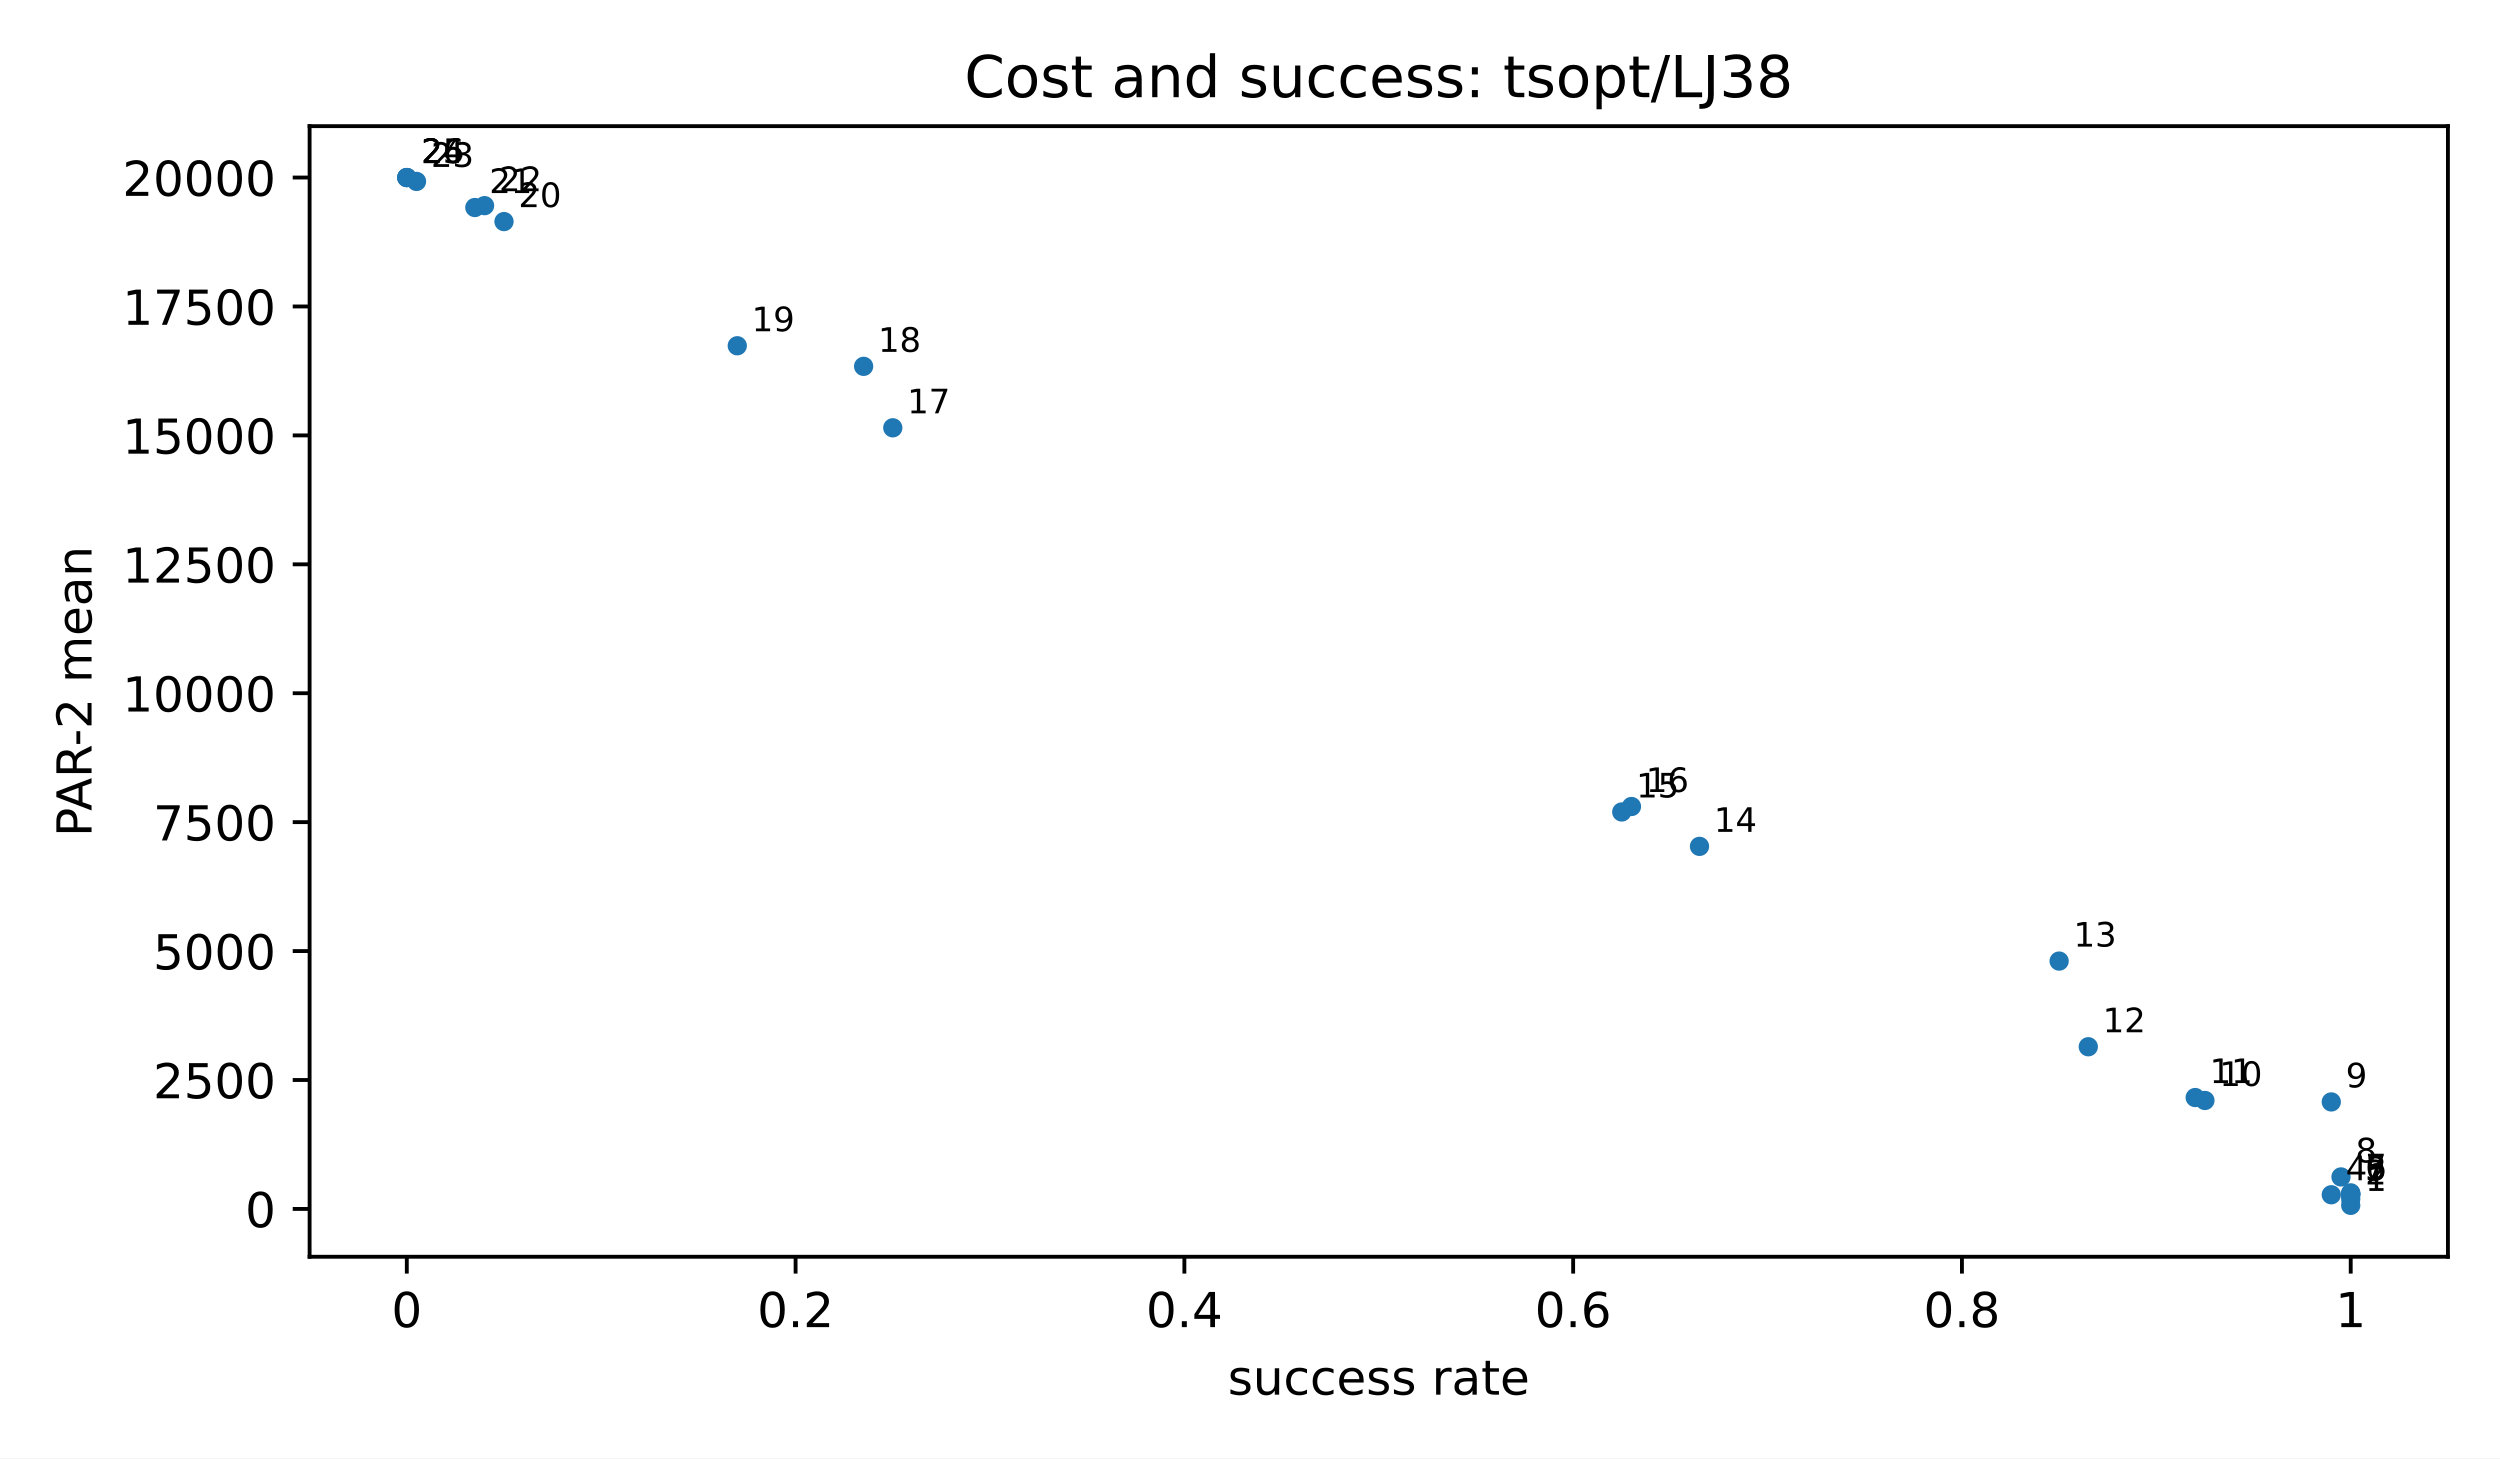
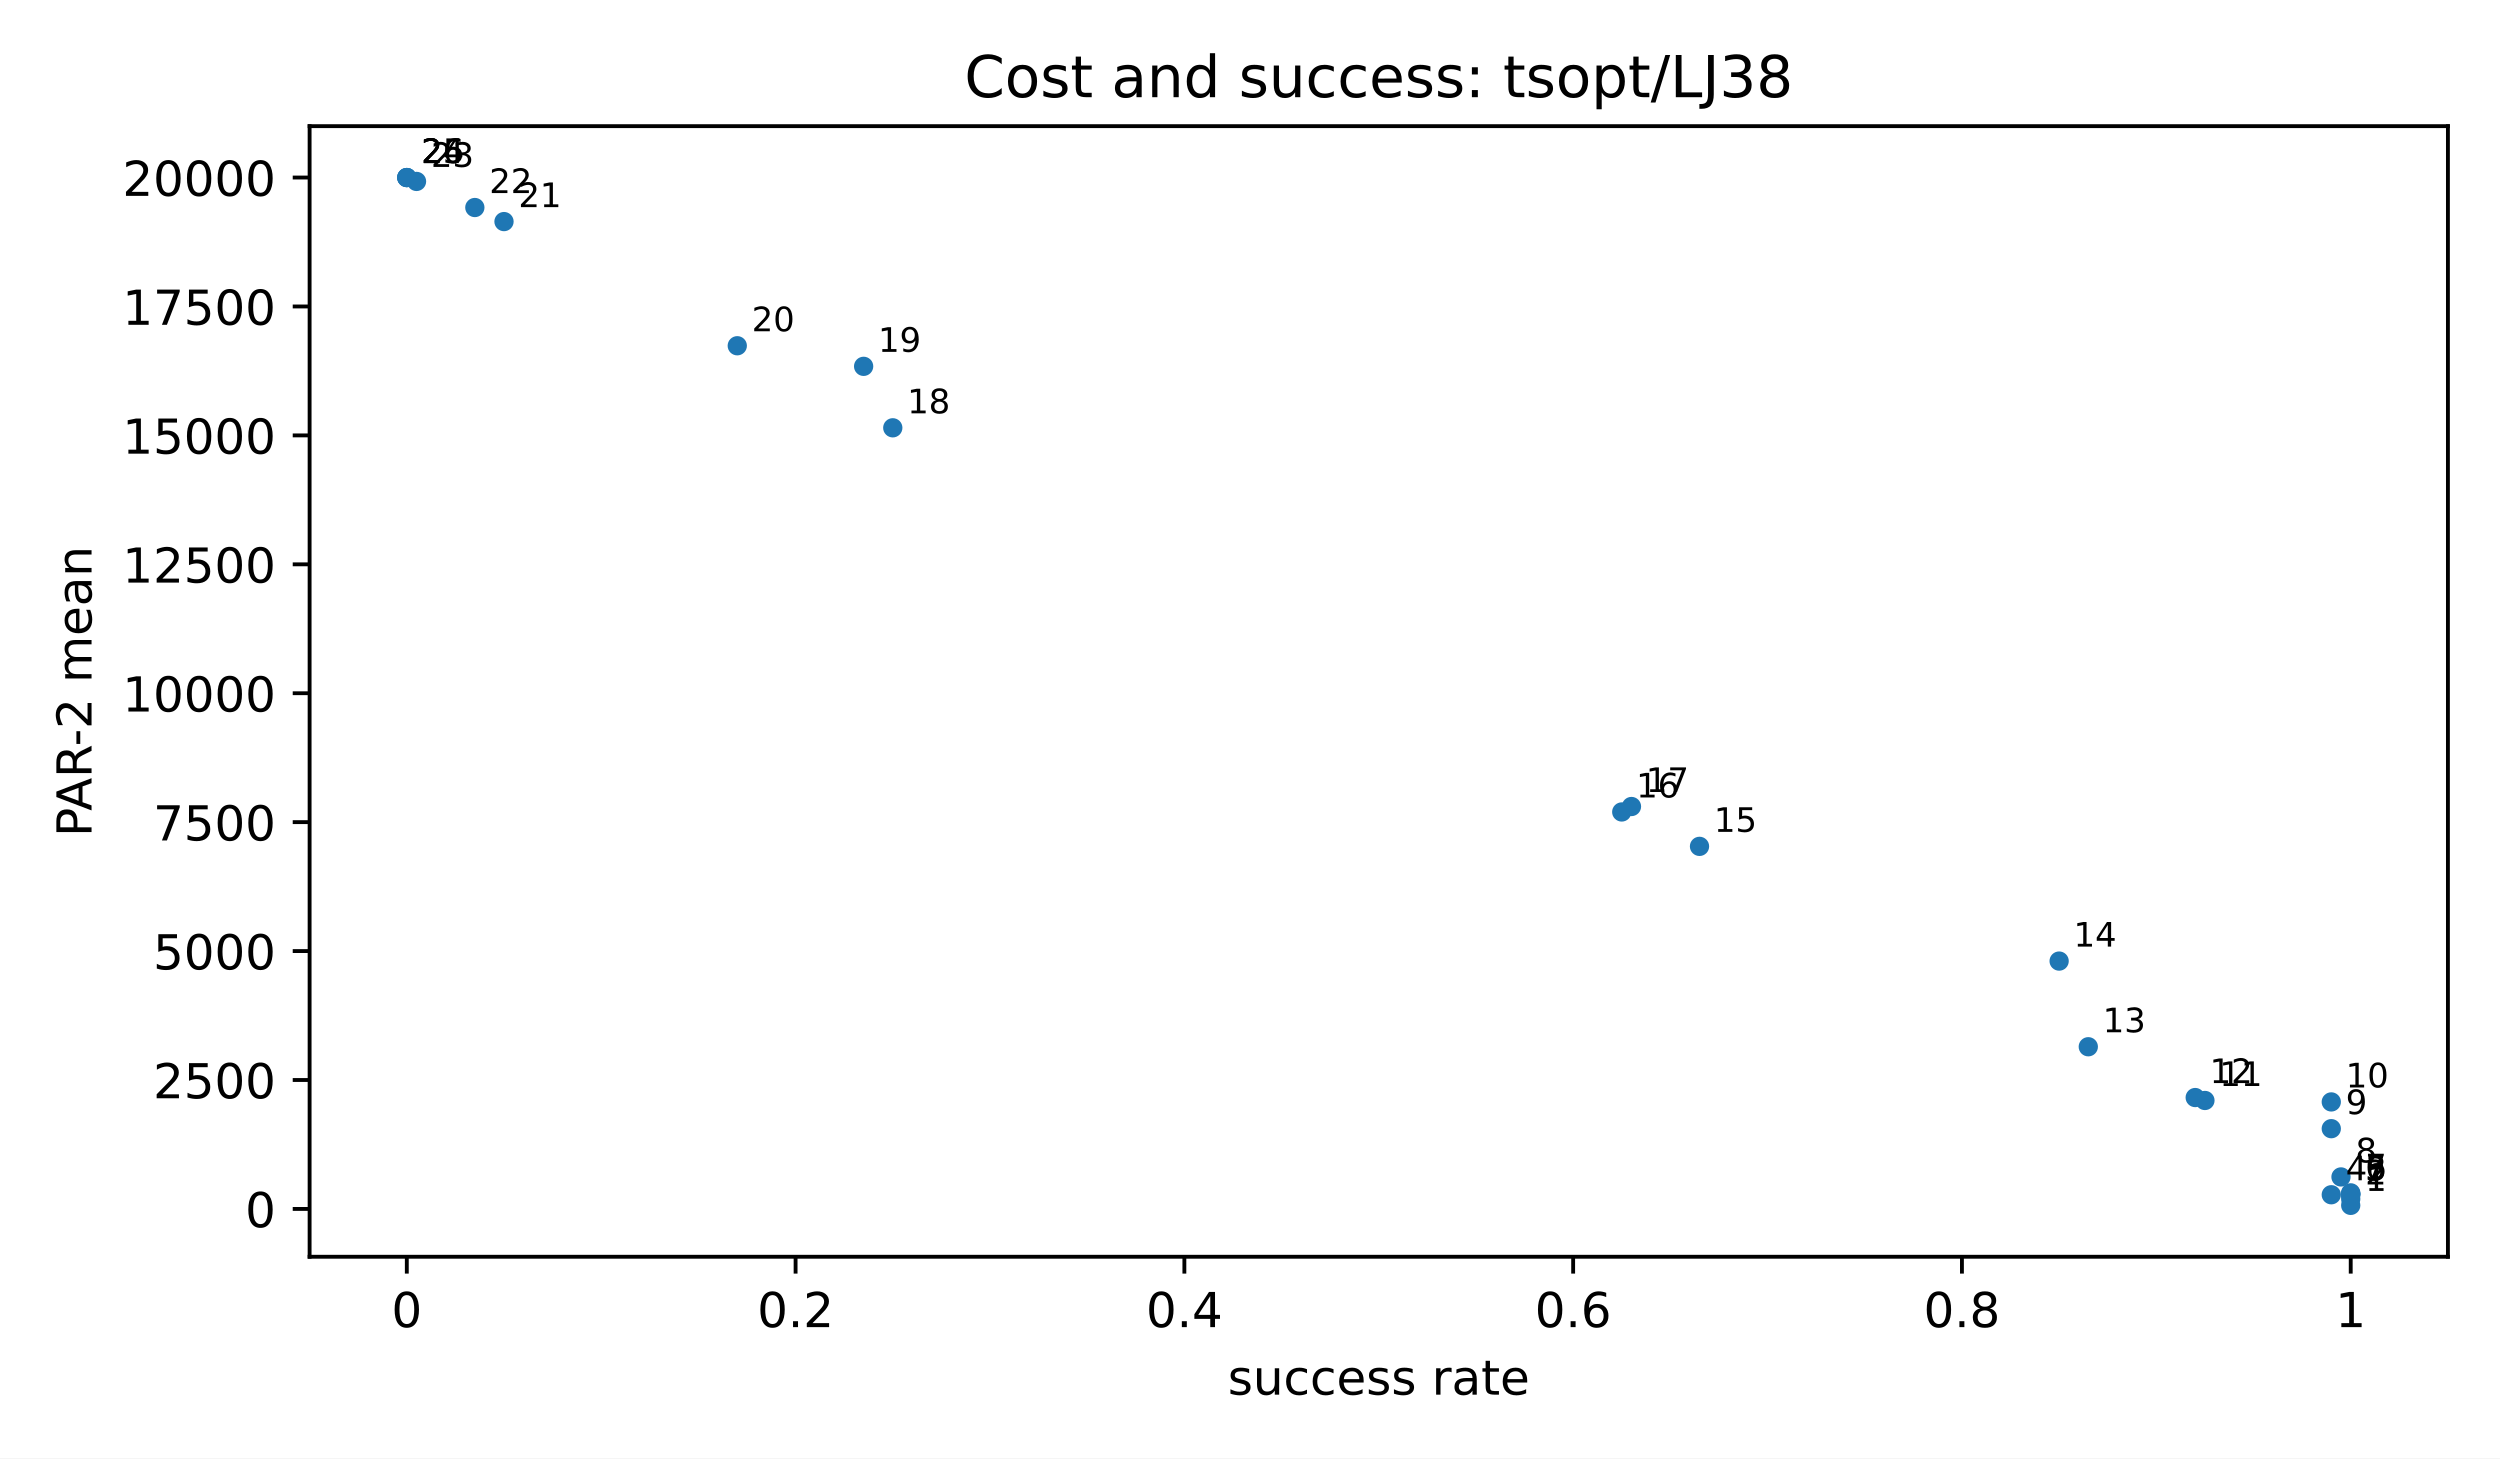
<svg xmlns="http://www.w3.org/2000/svg" xmlns:xlink="http://www.w3.org/1999/xlink" width="518.4pt" height="302.4pt" viewBox="0 0 518.4 302.4" version="1.1">
  <defs>
    <style type="text/css">*{stroke-linejoin: round; stroke-linecap: butt}</style>
  </defs>
  <g id="figure_1">
    <g id="patch_1">
      <path d="M 0 302.4  L 518.4 302.4  L 518.4 0  L 0 0  z " style="fill: #ffffff" />
    </g>
    <g id="axes_1">
      <g id="patch_2">
        <path d="M 64.2 260.6  L 507.6 260.6  L 507.6 26.16  L 64.2 26.16  z " style="fill: #ffffff" />
      </g>
      <g id="PathCollection_1">
        <defs>
          <path id="m2d8934182f" d="M 0 2  C 0.53 2 1.039 1.789 1.414 1.414  C 1.789 1.039 2 0.53 2 0  C 2 -0.53 1.789 -1.039 1.414 -1.414  C 1.039 -1.789 0.53 -2 0 -2  C -0.53 -2 -1.039 -1.789 -1.414 -1.414  C -1.789 -1.039 -2 -0.53 -2 0  C -2 0.53 -1.789 1.039 -1.414 1.414  C -1.039 1.789 -0.53 2 0 2  z " />
        </defs>
        <g clip-path="url(#p3300185fd4)">
          <use xlink:href="#m2d8934182f" x="487.445" y="249.944" style="fill: #1f77b4" />
          <use xlink:href="#m2d8934182f" x="487.445" y="248.619" style="fill: #1f77b4" />
          <use xlink:href="#m2d8934182f" x="487.445" y="247.782" style="fill: #1f77b4" />
          <use xlink:href="#m2d8934182f" x="483.415" y="247.744" style="fill: #1f77b4" />
          <use xlink:href="#m2d8934182f" x="487.445" y="247.681" style="fill: #1f77b4" />
          <use xlink:href="#m2d8934182f" x="487.445" y="247.548" style="fill: #1f77b4" />
          <use xlink:href="#m2d8934182f" x="487.445" y="247.351" style="fill: #1f77b4" />
          <use xlink:href="#m2d8934182f" x="485.43" y="244.05" style="fill: #1f77b4" />
+           <use xlink:href="#m2d8934182f" x="483.415" y="234.042" style="fill: #1f77b4" />
          <use xlink:href="#m2d8934182f" x="483.415" y="228.496" style="fill: #1f77b4" />
          <use xlink:href="#m2d8934182f" x="457.214" y="228.194" style="fill: #1f77b4" />
          <use xlink:href="#m2d8934182f" x="455.198" y="227.587" style="fill: #1f77b4" />
          <use xlink:href="#m2d8934182f" x="433.028" y="217.054" style="fill: #1f77b4" />
          <use xlink:href="#m2d8934182f" x="426.982" y="199.29" style="fill: #1f77b4" />
          <use xlink:href="#m2d8934182f" x="352.41" y="175.502" style="fill: #1f77b4" />
          <use xlink:href="#m2d8934182f" x="336.286" y="168.369" style="fill: #1f77b4" />
          <use xlink:href="#m2d8934182f" x="338.302" y="167.238" style="fill: #1f77b4" />
          <use xlink:href="#m2d8934182f" x="185.127" y="88.71" style="fill: #1f77b4" />
          <use xlink:href="#m2d8934182f" x="179.081" y="75.964" style="fill: #1f77b4" />
          <use xlink:href="#m2d8934182f" x="152.88" y="71.696" style="fill: #1f77b4" />
          <use xlink:href="#m2d8934182f" x="104.509" y="45.947" style="fill: #1f77b4" />
          <use xlink:href="#m2d8934182f" x="98.463" y="43.031" style="fill: #1f77b4" />
-           <use xlink:href="#m2d8934182f" x="100.478" y="42.644" style="fill: #1f77b4" />
          <use xlink:href="#m2d8934182f" x="86.37" y="37.621" style="fill: #1f77b4" />
          <use xlink:href="#m2d8934182f" x="84.355" y="36.816" style="fill: #1f77b4" />
          <use xlink:href="#m2d8934182f" x="84.355" y="36.816" style="fill: #1f77b4" />
          <use xlink:href="#m2d8934182f" x="84.355" y="36.816" style="fill: #1f77b4" />
        </g>
      </g>
      <g id="matplotlib.axis_1">
        <g id="xtick_1">
          <g id="line2d_1">
            <defs>
              <path id="m8ea4d47d77" d="M 0 0  L 0 3.5  " style="stroke: #000000; stroke-width: 0.8" />
            </defs>
            <g>
              <use xlink:href="#m8ea4d47d77" x="84.355" y="260.6" style="stroke: #000000; stroke-width: 0.8" />
            </g>
          </g>
          <g id="text_1">
            <text style="font-size: 10px; font-family: 'DejaVu Sans', 'Bitstream Vera Sans', 'Computer Modern Sans Serif', 'Lucida Grande', 'Verdana', 'Geneva', 'Lucid', 'Arial', 'Helvetica', 'Avant Garde', sans-serif; text-anchor: middle" x="84.355" y="275.198" transform="rotate(-0 84.35455 275.1977)">0</text>
          </g>
        </g>
        <g id="xtick_2">
          <g id="line2d_2">
            <g>
              <use xlink:href="#m8ea4d47d77" x="164.973" y="260.6" style="stroke: #000000; stroke-width: 0.8" />
            </g>
          </g>
          <g id="text_2">
            <text style="font-size: 10px; font-family: 'DejaVu Sans', 'Bitstream Vera Sans', 'Computer Modern Sans Serif', 'Lucida Grande', 'Verdana', 'Geneva', 'Lucid', 'Arial', 'Helvetica', 'Avant Garde', sans-serif; text-anchor: middle" x="164.973" y="275.198" transform="rotate(-0 164.9727 275.1977)">0.2</text>
          </g>
        </g>
        <g id="xtick_3">
          <g id="line2d_3">
            <g>
              <use xlink:href="#m8ea4d47d77" x="245.591" y="260.6" style="stroke: #000000; stroke-width: 0.8" />
            </g>
          </g>
          <g id="text_3">
            <text style="font-size: 10px; font-family: 'DejaVu Sans', 'Bitstream Vera Sans', 'Computer Modern Sans Serif', 'Lucida Grande', 'Verdana', 'Geneva', 'Lucid', 'Arial', 'Helvetica', 'Avant Garde', sans-serif; text-anchor: middle" x="245.591" y="275.198" transform="rotate(-0 245.5909 275.1977)">0.4</text>
          </g>
        </g>
        <g id="xtick_4">
          <g id="line2d_4">
            <g>
              <use xlink:href="#m8ea4d47d77" x="326.209" y="260.6" style="stroke: #000000; stroke-width: 0.8" />
            </g>
          </g>
          <g id="text_4">
            <text style="font-size: 10px; font-family: 'DejaVu Sans', 'Bitstream Vera Sans', 'Computer Modern Sans Serif', 'Lucida Grande', 'Verdana', 'Geneva', 'Lucid', 'Arial', 'Helvetica', 'Avant Garde', sans-serif; text-anchor: middle" x="326.209" y="275.198" transform="rotate(-0 326.2091 275.1977)">0.6</text>
          </g>
        </g>
        <g id="xtick_5">
          <g id="line2d_5">
            <g>
              <use xlink:href="#m8ea4d47d77" x="406.827" y="260.6" style="stroke: #000000; stroke-width: 0.8" />
            </g>
          </g>
          <g id="text_5">
            <text style="font-size: 10px; font-family: 'DejaVu Sans', 'Bitstream Vera Sans', 'Computer Modern Sans Serif', 'Lucida Grande', 'Verdana', 'Geneva', 'Lucid', 'Arial', 'Helvetica', 'Avant Garde', sans-serif; text-anchor: middle" x="406.827" y="275.198" transform="rotate(-0 406.8273 275.1977)">0.8</text>
          </g>
        </g>
        <g id="xtick_6">
          <g id="line2d_6">
            <g>
              <use xlink:href="#m8ea4d47d77" x="487.445" y="260.6" style="stroke: #000000; stroke-width: 0.8" />
            </g>
          </g>
          <g id="text_6">
            <text style="font-size: 10px; font-family: 'DejaVu Sans', 'Bitstream Vera Sans', 'Computer Modern Sans Serif', 'Lucida Grande', 'Verdana', 'Geneva', 'Lucid', 'Arial', 'Helvetica', 'Avant Garde', sans-serif; text-anchor: middle" x="487.445" y="275.198" transform="rotate(-0 487.4455 275.1977)">1</text>
          </g>
        </g>
        <g id="text_7">
          <text style="font-size: 10px; font-family: 'DejaVu Sans', 'Bitstream Vera Sans', 'Computer Modern Sans Serif', 'Lucida Grande', 'Verdana', 'Geneva', 'Lucid', 'Arial', 'Helvetica', 'Avant Garde', sans-serif; text-anchor: middle" x="285.9" y="289.198" transform="rotate(-0 285.9 289.1977)">success rate</text>
        </g>
      </g>
      <g id="matplotlib.axis_2">
        <g id="ytick_1">
          <g id="line2d_7">
            <defs>
              <path id="md659df78fa" d="M 0 0  L -3.5 0  " style="stroke: #000000; stroke-width: 0.8" />
            </defs>
            <g>
              <use xlink:href="#md659df78fa" x="64.2" y="250.679" style="stroke: #000000; stroke-width: 0.8" />
            </g>
          </g>
          <g id="text_8">
            <text style="font-size: 10px; font-family: 'DejaVu Sans', 'Bitstream Vera Sans', 'Computer Modern Sans Serif', 'Lucida Grande', 'Verdana', 'Geneva', 'Lucid', 'Arial', 'Helvetica', 'Avant Garde', sans-serif; text-anchor: end" x="57.2" y="254.478" transform="rotate(-0 57.2 254.4775)">0</text>
          </g>
        </g>
        <g id="ytick_2">
          <g id="line2d_8">
            <g>
              <use xlink:href="#md659df78fa" x="64.2" y="223.946" style="stroke: #000000; stroke-width: 0.8" />
            </g>
          </g>
          <g id="text_9">
            <text style="font-size: 10px; font-family: 'DejaVu Sans', 'Bitstream Vera Sans', 'Computer Modern Sans Serif', 'Lucida Grande', 'Verdana', 'Geneva', 'Lucid', 'Arial', 'Helvetica', 'Avant Garde', sans-serif; text-anchor: end" x="57.2" y="227.745" transform="rotate(-0 57.2 227.7447)">2500</text>
          </g>
        </g>
        <g id="ytick_3">
          <g id="line2d_9">
            <g>
              <use xlink:href="#md659df78fa" x="64.2" y="197.213" style="stroke: #000000; stroke-width: 0.8" />
            </g>
          </g>
          <g id="text_10">
            <text style="font-size: 10px; font-family: 'DejaVu Sans', 'Bitstream Vera Sans', 'Computer Modern Sans Serif', 'Lucida Grande', 'Verdana', 'Geneva', 'Lucid', 'Arial', 'Helvetica', 'Avant Garde', sans-serif; text-anchor: end" x="57.2" y="201.012" transform="rotate(-0 57.2 201.0119)">5000</text>
          </g>
        </g>
        <g id="ytick_4">
          <g id="line2d_10">
            <g>
              <use xlink:href="#md659df78fa" x="64.2" y="170.48" style="stroke: #000000; stroke-width: 0.8" />
            </g>
          </g>
          <g id="text_11">
            <text style="font-size: 10px; font-family: 'DejaVu Sans', 'Bitstream Vera Sans', 'Computer Modern Sans Serif', 'Lucida Grande', 'Verdana', 'Geneva', 'Lucid', 'Arial', 'Helvetica', 'Avant Garde', sans-serif; text-anchor: end" x="57.2" y="174.279" transform="rotate(-0 57.2 174.2791)">7500</text>
          </g>
        </g>
        <g id="ytick_5">
          <g id="line2d_11">
            <g>
              <use xlink:href="#md659df78fa" x="64.2" y="143.748" style="stroke: #000000; stroke-width: 0.8" />
            </g>
          </g>
          <g id="text_12">
            <text style="font-size: 10px; font-family: 'DejaVu Sans', 'Bitstream Vera Sans', 'Computer Modern Sans Serif', 'Lucida Grande', 'Verdana', 'Geneva', 'Lucid', 'Arial', 'Helvetica', 'Avant Garde', sans-serif; text-anchor: end" x="57.2" y="147.546" transform="rotate(-0 57.2 147.5464)">10000</text>
          </g>
        </g>
        <g id="ytick_6">
          <g id="line2d_12">
            <g>
              <use xlink:href="#md659df78fa" x="64.2" y="117.015" style="stroke: #000000; stroke-width: 0.8" />
            </g>
          </g>
          <g id="text_13">
            <text style="font-size: 10px; font-family: 'DejaVu Sans', 'Bitstream Vera Sans', 'Computer Modern Sans Serif', 'Lucida Grande', 'Verdana', 'Geneva', 'Lucid', 'Arial', 'Helvetica', 'Avant Garde', sans-serif; text-anchor: end" x="57.2" y="120.814" transform="rotate(-0 57.2 120.8136)">12500</text>
          </g>
        </g>
        <g id="ytick_7">
          <g id="line2d_13">
            <g>
              <use xlink:href="#md659df78fa" x="64.2" y="90.282" style="stroke: #000000; stroke-width: 0.8" />
            </g>
          </g>
          <g id="text_14">
            <text style="font-size: 10px; font-family: 'DejaVu Sans', 'Bitstream Vera Sans', 'Computer Modern Sans Serif', 'Lucida Grande', 'Verdana', 'Geneva', 'Lucid', 'Arial', 'Helvetica', 'Avant Garde', sans-serif; text-anchor: end" x="57.2" y="94.081" transform="rotate(-0 57.2 94.08077)">15000</text>
          </g>
        </g>
        <g id="ytick_8">
          <g id="line2d_14">
            <g>
              <use xlink:href="#md659df78fa" x="64.2" y="63.549" style="stroke: #000000; stroke-width: 0.8" />
            </g>
          </g>
          <g id="text_15">
            <text style="font-size: 10px; font-family: 'DejaVu Sans', 'Bitstream Vera Sans', 'Computer Modern Sans Serif', 'Lucida Grande', 'Verdana', 'Geneva', 'Lucid', 'Arial', 'Helvetica', 'Avant Garde', sans-serif; text-anchor: end" x="57.2" y="67.348" transform="rotate(-0 57.2 67.34798)">17500</text>
          </g>
        </g>
        <g id="ytick_9">
          <g id="line2d_15">
            <g>
              <use xlink:href="#md659df78fa" x="64.2" y="36.816" style="stroke: #000000; stroke-width: 0.8" />
            </g>
          </g>
          <g id="text_16">
            <text style="font-size: 10px; font-family: 'DejaVu Sans', 'Bitstream Vera Sans', 'Computer Modern Sans Serif', 'Lucida Grande', 'Verdana', 'Geneva', 'Lucid', 'Arial', 'Helvetica', 'Avant Garde', sans-serif; text-anchor: end" x="57.2" y="40.615" transform="rotate(-0 57.2 40.61519)">20000</text>
          </g>
        </g>
        <g id="text_17">
          <text style="font-size: 10px; font-family: 'DejaVu Sans', 'Bitstream Vera Sans', 'Computer Modern Sans Serif', 'Lucida Grande', 'Verdana', 'Geneva', 'Lucid', 'Arial', 'Helvetica', 'Avant Garde', sans-serif; text-anchor: middle" x="18.985" y="143.38" transform="rotate(-90 18.98516 143.38)">PAR-2 mean</text>
        </g>
      </g>
      <g id="patch_3">
        <path d="M 64.2 260.6  L 64.2 26.16  " style="fill: none; stroke: #000000; stroke-width: 0.8; stroke-linejoin: miter; stroke-linecap: square" />
      </g>
      <g id="patch_4">
        <path d="M 507.6 260.6  L 507.6 26.16  " style="fill: none; stroke: #000000; stroke-width: 0.8; stroke-linejoin: miter; stroke-linecap: square" />
      </g>
      <g id="patch_5">
        <path d="M 64.2 260.6  L 507.6 260.6  " style="fill: none; stroke: #000000; stroke-width: 0.8; stroke-linejoin: miter; stroke-linecap: square" />
      </g>
      <g id="patch_6">
        <path d="M 64.2 26.16  L 507.6 26.16  " style="fill: none; stroke: #000000; stroke-width: 0.8; stroke-linejoin: miter; stroke-linecap: square" />
      </g>
      <g id="text_18">
        <text style="font-size: 7px; font-family: 'DejaVu Sans', 'Bitstream Vera Sans', 'Computer Modern Sans Serif', 'Lucida Grande', 'Verdana', 'Geneva', 'Lucid', 'Arial', 'Helvetica', 'Avant Garde', sans-serif; text-anchor: start" x="490.445" y="246.944" transform="rotate(-0 490.4455 246.9436)">1</text>
      </g>
      <g id="text_19">
        <text style="font-size: 7px; font-family: 'DejaVu Sans', 'Bitstream Vera Sans', 'Computer Modern Sans Serif', 'Lucida Grande', 'Verdana', 'Geneva', 'Lucid', 'Arial', 'Helvetica', 'Avant Garde', sans-serif; text-anchor: start" x="490.445" y="245.619" transform="rotate(-0 490.4455 245.6192)">2</text>
      </g>
      <g id="text_20">
        <text style="font-size: 7px; font-family: 'DejaVu Sans', 'Bitstream Vera Sans', 'Computer Modern Sans Serif', 'Lucida Grande', 'Verdana', 'Geneva', 'Lucid', 'Arial', 'Helvetica', 'Avant Garde', sans-serif; text-anchor: start" x="490.445" y="244.782" transform="rotate(-0 490.4455 244.7825)">3</text>
      </g>
      <g id="text_21">
        <text style="font-size: 7px; font-family: 'DejaVu Sans', 'Bitstream Vera Sans', 'Computer Modern Sans Serif', 'Lucida Grande', 'Verdana', 'Geneva', 'Lucid', 'Arial', 'Helvetica', 'Avant Garde', sans-serif; text-anchor: start" x="486.415" y="244.744" transform="rotate(-0 486.4145 244.7438)">4</text>
      </g>
      <g id="text_22">
        <text style="font-size: 7px; font-family: 'DejaVu Sans', 'Bitstream Vera Sans', 'Computer Modern Sans Serif', 'Lucida Grande', 'Verdana', 'Geneva', 'Lucid', 'Arial', 'Helvetica', 'Avant Garde', sans-serif; text-anchor: start" x="490.445" y="244.681" transform="rotate(-0 490.4455 244.6811)">5</text>
      </g>
      <g id="text_23">
        <text style="font-size: 7px; font-family: 'DejaVu Sans', 'Bitstream Vera Sans', 'Computer Modern Sans Serif', 'Lucida Grande', 'Verdana', 'Geneva', 'Lucid', 'Arial', 'Helvetica', 'Avant Garde', sans-serif; text-anchor: start" x="490.445" y="244.548" transform="rotate(-0 490.4455 244.548)">6</text>
      </g>
      <g id="text_24">
        <text style="font-size: 7px; font-family: 'DejaVu Sans', 'Bitstream Vera Sans', 'Computer Modern Sans Serif', 'Lucida Grande', 'Verdana', 'Geneva', 'Lucid', 'Arial', 'Helvetica', 'Avant Garde', sans-serif; text-anchor: start" x="490.445" y="244.351" transform="rotate(-0 490.4455 244.3511)">7</text>
      </g>
      <g id="text_25">
        <text style="font-size: 7px; font-family: 'DejaVu Sans', 'Bitstream Vera Sans', 'Computer Modern Sans Serif', 'Lucida Grande', 'Verdana', 'Geneva', 'Lucid', 'Arial', 'Helvetica', 'Avant Garde', sans-serif; text-anchor: start" x="488.43" y="241.05" transform="rotate(-0 488.43 241.0501)">8</text>
      </g>
      <g id="text_26">
-         <text style="font-size: 7px; font-family: 'DejaVu Sans', 'Bitstream Vera Sans', 'Computer Modern Sans Serif', 'Lucida Grande', 'Verdana', 'Geneva', 'Lucid', 'Arial', 'Helvetica', 'Avant Garde', sans-serif; text-anchor: start" x="486.415" y="225.496" transform="rotate(-0 486.4145 225.4962)">9</text>
+         <text style="font-size: 7px; font-family: 'DejaVu Sans', 'Bitstream Vera Sans', 'Computer Modern Sans Serif', 'Lucida Grande', 'Verdana', 'Geneva', 'Lucid', 'Arial', 'Helvetica', 'Avant Garde', sans-serif; text-anchor: start" x="486.415" y="231.042" transform="rotate(-0 486.4145 231.0424)">9</text>
      </g>
      <g id="text_27">
-         <text style="font-size: 7px; font-family: 'DejaVu Sans', 'Bitstream Vera Sans', 'Computer Modern Sans Serif', 'Lucida Grande', 'Verdana', 'Geneva', 'Lucid', 'Arial', 'Helvetica', 'Avant Garde', sans-serif; text-anchor: start" x="460.214" y="225.194" transform="rotate(-0 460.2136 225.1941)">10</text>
+         <text style="font-size: 7px; font-family: 'DejaVu Sans', 'Bitstream Vera Sans', 'Computer Modern Sans Serif', 'Lucida Grande', 'Verdana', 'Geneva', 'Lucid', 'Arial', 'Helvetica', 'Avant Garde', sans-serif; text-anchor: start" x="486.415" y="225.496" transform="rotate(-0 486.4145 225.4962)">10</text>
      </g>
      <g id="text_28">
-         <text style="font-size: 7px; font-family: 'DejaVu Sans', 'Bitstream Vera Sans', 'Computer Modern Sans Serif', 'Lucida Grande', 'Verdana', 'Geneva', 'Lucid', 'Arial', 'Helvetica', 'Avant Garde', sans-serif; text-anchor: start" x="458.198" y="224.587" transform="rotate(-0 458.1982 224.5866)">11</text>
+         <text style="font-size: 7px; font-family: 'DejaVu Sans', 'Bitstream Vera Sans', 'Computer Modern Sans Serif', 'Lucida Grande', 'Verdana', 'Geneva', 'Lucid', 'Arial', 'Helvetica', 'Avant Garde', sans-serif; text-anchor: start" x="460.214" y="225.194" transform="rotate(-0 460.2136 225.1941)">11</text>
      </g>
      <g id="text_29">
-         <text style="font-size: 7px; font-family: 'DejaVu Sans', 'Bitstream Vera Sans', 'Computer Modern Sans Serif', 'Lucida Grande', 'Verdana', 'Geneva', 'Lucid', 'Arial', 'Helvetica', 'Avant Garde', sans-serif; text-anchor: start" x="436.028" y="214.054" transform="rotate(-0 436.0282 214.0536)">12</text>
+         <text style="font-size: 7px; font-family: 'DejaVu Sans', 'Bitstream Vera Sans', 'Computer Modern Sans Serif', 'Lucida Grande', 'Verdana', 'Geneva', 'Lucid', 'Arial', 'Helvetica', 'Avant Garde', sans-serif; text-anchor: start" x="458.198" y="224.587" transform="rotate(-0 458.1982 224.5866)">12</text>
      </g>
      <g id="text_30">
-         <text style="font-size: 7px; font-family: 'DejaVu Sans', 'Bitstream Vera Sans', 'Computer Modern Sans Serif', 'Lucida Grande', 'Verdana', 'Geneva', 'Lucid', 'Arial', 'Helvetica', 'Avant Garde', sans-serif; text-anchor: start" x="429.982" y="196.29" transform="rotate(-0 429.9818 196.2896)">13</text>
+         <text style="font-size: 7px; font-family: 'DejaVu Sans', 'Bitstream Vera Sans', 'Computer Modern Sans Serif', 'Lucida Grande', 'Verdana', 'Geneva', 'Lucid', 'Arial', 'Helvetica', 'Avant Garde', sans-serif; text-anchor: start" x="436.028" y="214.054" transform="rotate(-0 436.0282 214.0536)">13</text>
      </g>
      <g id="text_31">
-         <text style="font-size: 7px; font-family: 'DejaVu Sans', 'Bitstream Vera Sans', 'Computer Modern Sans Serif', 'Lucida Grande', 'Verdana', 'Geneva', 'Lucid', 'Arial', 'Helvetica', 'Avant Garde', sans-serif; text-anchor: start" x="355.41" y="172.502" transform="rotate(-0 355.41 172.5022)">14</text>
+         <text style="font-size: 7px; font-family: 'DejaVu Sans', 'Bitstream Vera Sans', 'Computer Modern Sans Serif', 'Lucida Grande', 'Verdana', 'Geneva', 'Lucid', 'Arial', 'Helvetica', 'Avant Garde', sans-serif; text-anchor: start" x="429.982" y="196.29" transform="rotate(-0 429.9818 196.2896)">14</text>
      </g>
      <g id="text_32">
-         <text style="font-size: 7px; font-family: 'DejaVu Sans', 'Bitstream Vera Sans', 'Computer Modern Sans Serif', 'Lucida Grande', 'Verdana', 'Geneva', 'Lucid', 'Arial', 'Helvetica', 'Avant Garde', sans-serif; text-anchor: start" x="339.286" y="165.369" transform="rotate(-0 339.2864 165.3693)">15</text>
+         <text style="font-size: 7px; font-family: 'DejaVu Sans', 'Bitstream Vera Sans', 'Computer Modern Sans Serif', 'Lucida Grande', 'Verdana', 'Geneva', 'Lucid', 'Arial', 'Helvetica', 'Avant Garde', sans-serif; text-anchor: start" x="355.41" y="172.502" transform="rotate(-0 355.41 172.5022)">15</text>
      </g>
      <g id="text_33">
-         <text style="font-size: 7px; font-family: 'DejaVu Sans', 'Bitstream Vera Sans', 'Computer Modern Sans Serif', 'Lucida Grande', 'Verdana', 'Geneva', 'Lucid', 'Arial', 'Helvetica', 'Avant Garde', sans-serif; text-anchor: start" x="341.302" y="164.238" transform="rotate(-0 341.3018 164.2383)">16</text>
+         <text style="font-size: 7px; font-family: 'DejaVu Sans', 'Bitstream Vera Sans', 'Computer Modern Sans Serif', 'Lucida Grande', 'Verdana', 'Geneva', 'Lucid', 'Arial', 'Helvetica', 'Avant Garde', sans-serif; text-anchor: start" x="339.286" y="165.369" transform="rotate(-0 339.2864 165.3693)">16</text>
      </g>
      <g id="text_34">
-         <text style="font-size: 7px; font-family: 'DejaVu Sans', 'Bitstream Vera Sans', 'Computer Modern Sans Serif', 'Lucida Grande', 'Verdana', 'Geneva', 'Lucid', 'Arial', 'Helvetica', 'Avant Garde', sans-serif; text-anchor: start" x="188.127" y="85.71" transform="rotate(-0 188.1273 85.71011)">17</text>
+         <text style="font-size: 7px; font-family: 'DejaVu Sans', 'Bitstream Vera Sans', 'Computer Modern Sans Serif', 'Lucida Grande', 'Verdana', 'Geneva', 'Lucid', 'Arial', 'Helvetica', 'Avant Garde', sans-serif; text-anchor: start" x="341.302" y="164.238" transform="rotate(-0 341.3018 164.2383)">17</text>
      </g>
      <g id="text_35">
-         <text style="font-size: 7px; font-family: 'DejaVu Sans', 'Bitstream Vera Sans', 'Computer Modern Sans Serif', 'Lucida Grande', 'Verdana', 'Geneva', 'Lucid', 'Arial', 'Helvetica', 'Avant Garde', sans-serif; text-anchor: start" x="182.081" y="72.964" transform="rotate(-0 182.0809 72.96424)">18</text>
+         <text style="font-size: 7px; font-family: 'DejaVu Sans', 'Bitstream Vera Sans', 'Computer Modern Sans Serif', 'Lucida Grande', 'Verdana', 'Geneva', 'Lucid', 'Arial', 'Helvetica', 'Avant Garde', sans-serif; text-anchor: start" x="188.127" y="85.71" transform="rotate(-0 188.1273 85.71011)">18</text>
      </g>
      <g id="text_36">
-         <text style="font-size: 7px; font-family: 'DejaVu Sans', 'Bitstream Vera Sans', 'Computer Modern Sans Serif', 'Lucida Grande', 'Verdana', 'Geneva', 'Lucid', 'Arial', 'Helvetica', 'Avant Garde', sans-serif; text-anchor: start" x="155.88" y="68.696" transform="rotate(-0 155.88 68.69618)">19</text>
+         <text style="font-size: 7px; font-family: 'DejaVu Sans', 'Bitstream Vera Sans', 'Computer Modern Sans Serif', 'Lucida Grande', 'Verdana', 'Geneva', 'Lucid', 'Arial', 'Helvetica', 'Avant Garde', sans-serif; text-anchor: start" x="182.081" y="72.964" transform="rotate(-0 182.0809 72.96424)">19</text>
      </g>
      <g id="text_37">
-         <text style="font-size: 7px; font-family: 'DejaVu Sans', 'Bitstream Vera Sans', 'Computer Modern Sans Serif', 'Lucida Grande', 'Verdana', 'Geneva', 'Lucid', 'Arial', 'Helvetica', 'Avant Garde', sans-serif; text-anchor: start" x="107.509" y="42.947" transform="rotate(-0 107.5091 42.947)">20</text>
+         <text style="font-size: 7px; font-family: 'DejaVu Sans', 'Bitstream Vera Sans', 'Computer Modern Sans Serif', 'Lucida Grande', 'Verdana', 'Geneva', 'Lucid', 'Arial', 'Helvetica', 'Avant Garde', sans-serif; text-anchor: start" x="155.88" y="68.696" transform="rotate(-0 155.88 68.69618)">20</text>
      </g>
      <g id="text_38">
-         <text style="font-size: 7px; font-family: 'DejaVu Sans', 'Bitstream Vera Sans', 'Computer Modern Sans Serif', 'Lucida Grande', 'Verdana', 'Geneva', 'Lucid', 'Arial', 'Helvetica', 'Avant Garde', sans-serif; text-anchor: start" x="101.463" y="40.031" transform="rotate(-0 101.4627 40.03099)">21</text>
+         <text style="font-size: 7px; font-family: 'DejaVu Sans', 'Bitstream Vera Sans', 'Computer Modern Sans Serif', 'Lucida Grande', 'Verdana', 'Geneva', 'Lucid', 'Arial', 'Helvetica', 'Avant Garde', sans-serif; text-anchor: start" x="107.509" y="42.947" transform="rotate(-0 107.5091 42.947)">21</text>
      </g>
      <g id="text_39">
-         <text style="font-size: 7px; font-family: 'DejaVu Sans', 'Bitstream Vera Sans', 'Computer Modern Sans Serif', 'Lucida Grande', 'Verdana', 'Geneva', 'Lucid', 'Arial', 'Helvetica', 'Avant Garde', sans-serif; text-anchor: start" x="103.478" y="39.644" transform="rotate(-0 103.4782 39.64433)">22</text>
+         <text style="font-size: 7px; font-family: 'DejaVu Sans', 'Bitstream Vera Sans', 'Computer Modern Sans Serif', 'Lucida Grande', 'Verdana', 'Geneva', 'Lucid', 'Arial', 'Helvetica', 'Avant Garde', sans-serif; text-anchor: start" x="101.463" y="40.031" transform="rotate(-0 101.4627 40.03099)">22</text>
      </g>
      <g id="text_40">
        <text style="font-size: 7px; font-family: 'DejaVu Sans', 'Bitstream Vera Sans', 'Computer Modern Sans Serif', 'Lucida Grande', 'Verdana', 'Geneva', 'Lucid', 'Arial', 'Helvetica', 'Avant Garde', sans-serif; text-anchor: start" x="89.37" y="34.621" transform="rotate(-0 89.37 34.62086)">23</text>
      </g>
      <g id="text_41">
        <text style="font-size: 7px; font-family: 'DejaVu Sans', 'Bitstream Vera Sans', 'Computer Modern Sans Serif', 'Lucida Grande', 'Verdana', 'Geneva', 'Lucid', 'Arial', 'Helvetica', 'Avant Garde', sans-serif; text-anchor: start" x="87.355" y="33.816" transform="rotate(-0 87.35455 33.81636)">24</text>
      </g>
      <g id="text_42">
        <text style="font-size: 7px; font-family: 'DejaVu Sans', 'Bitstream Vera Sans', 'Computer Modern Sans Serif', 'Lucida Grande', 'Verdana', 'Geneva', 'Lucid', 'Arial', 'Helvetica', 'Avant Garde', sans-serif; text-anchor: start" x="87.355" y="33.816" transform="rotate(-0 87.35455 33.81636)">25</text>
      </g>
      <g id="text_43">
        <text style="font-size: 7px; font-family: 'DejaVu Sans', 'Bitstream Vera Sans', 'Computer Modern Sans Serif', 'Lucida Grande', 'Verdana', 'Geneva', 'Lucid', 'Arial', 'Helvetica', 'Avant Garde', sans-serif; text-anchor: start" x="87.355" y="33.816" transform="rotate(-0 87.35455 33.81636)">26</text>
      </g>
      <g id="text_44">
        <text style="font-size: 12px; font-family: 'DejaVu Sans', 'Bitstream Vera Sans', 'Computer Modern Sans Serif', 'Lucida Grande', 'Verdana', 'Geneva', 'Lucid', 'Arial', 'Helvetica', 'Avant Garde', sans-serif; text-anchor: middle" x="285.9" y="20.16" transform="rotate(-0 285.9 20.16)">Cost and success: tsopt/LJ38</text>
      </g>
    </g>
  </g>
  <defs>
    <clipPath id="p3300185fd4">
      <rect x="64.2" y="26.16" width="443.4" height="234.44" />
    </clipPath>
  </defs>
</svg>
